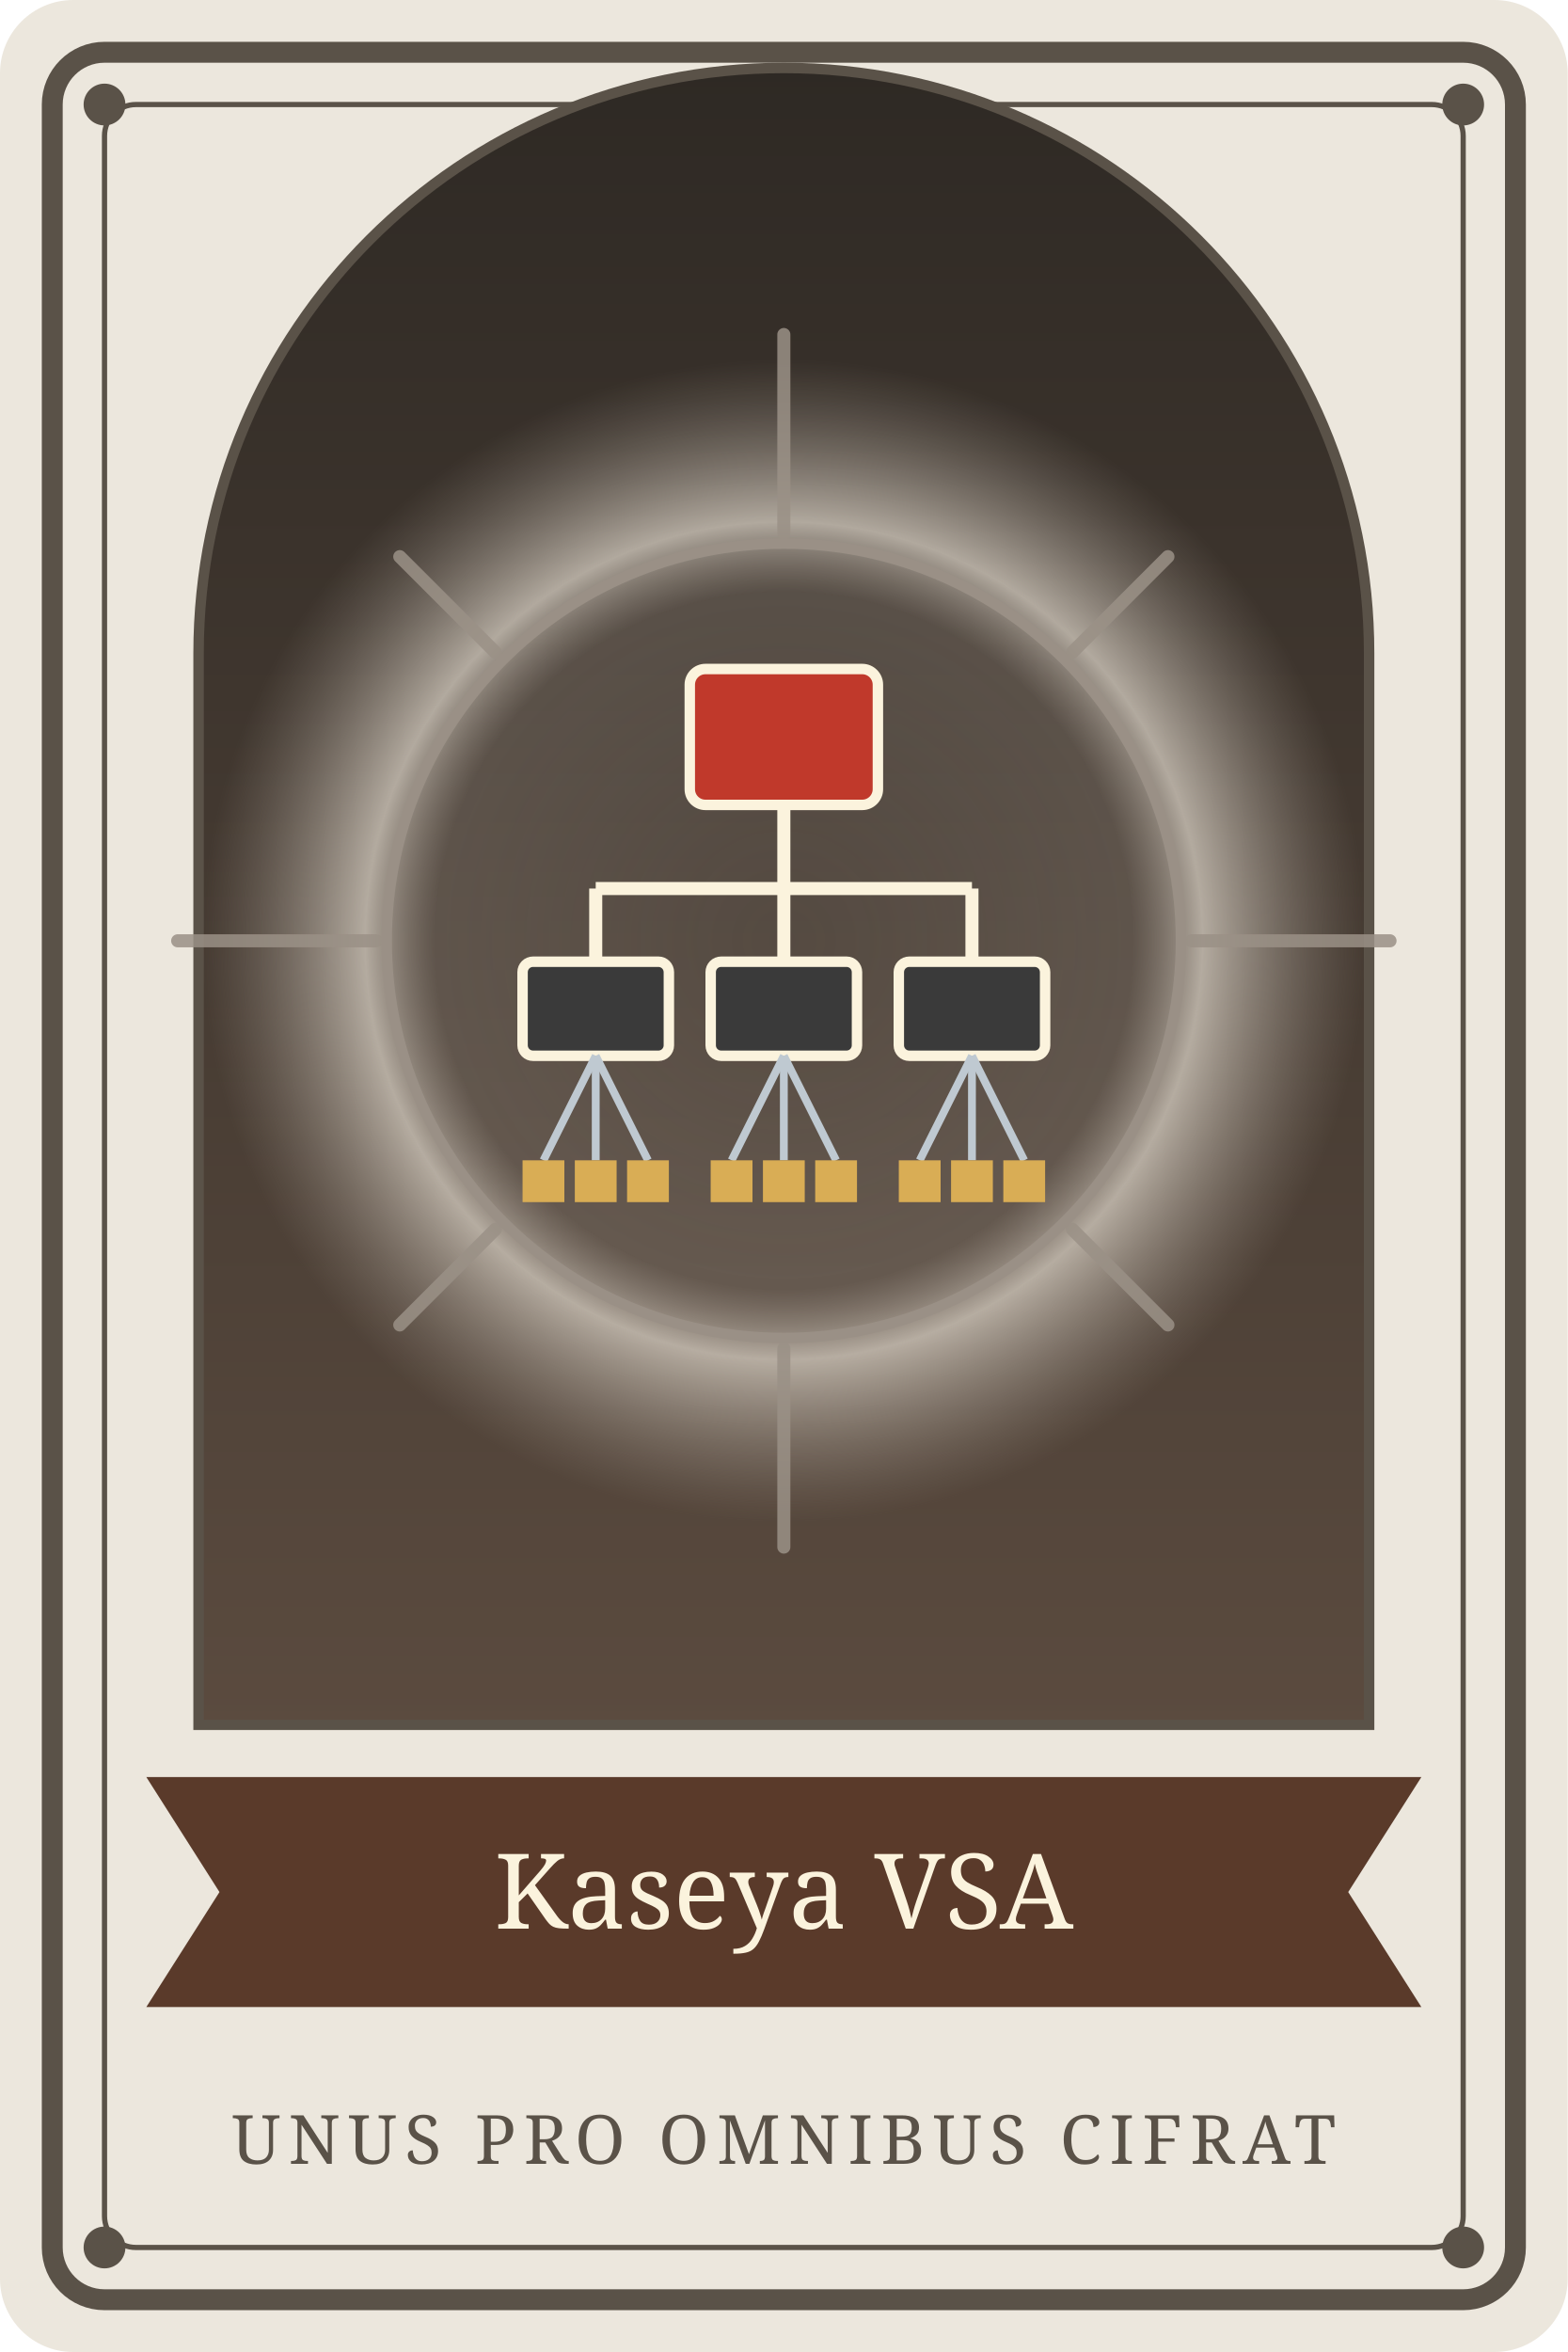
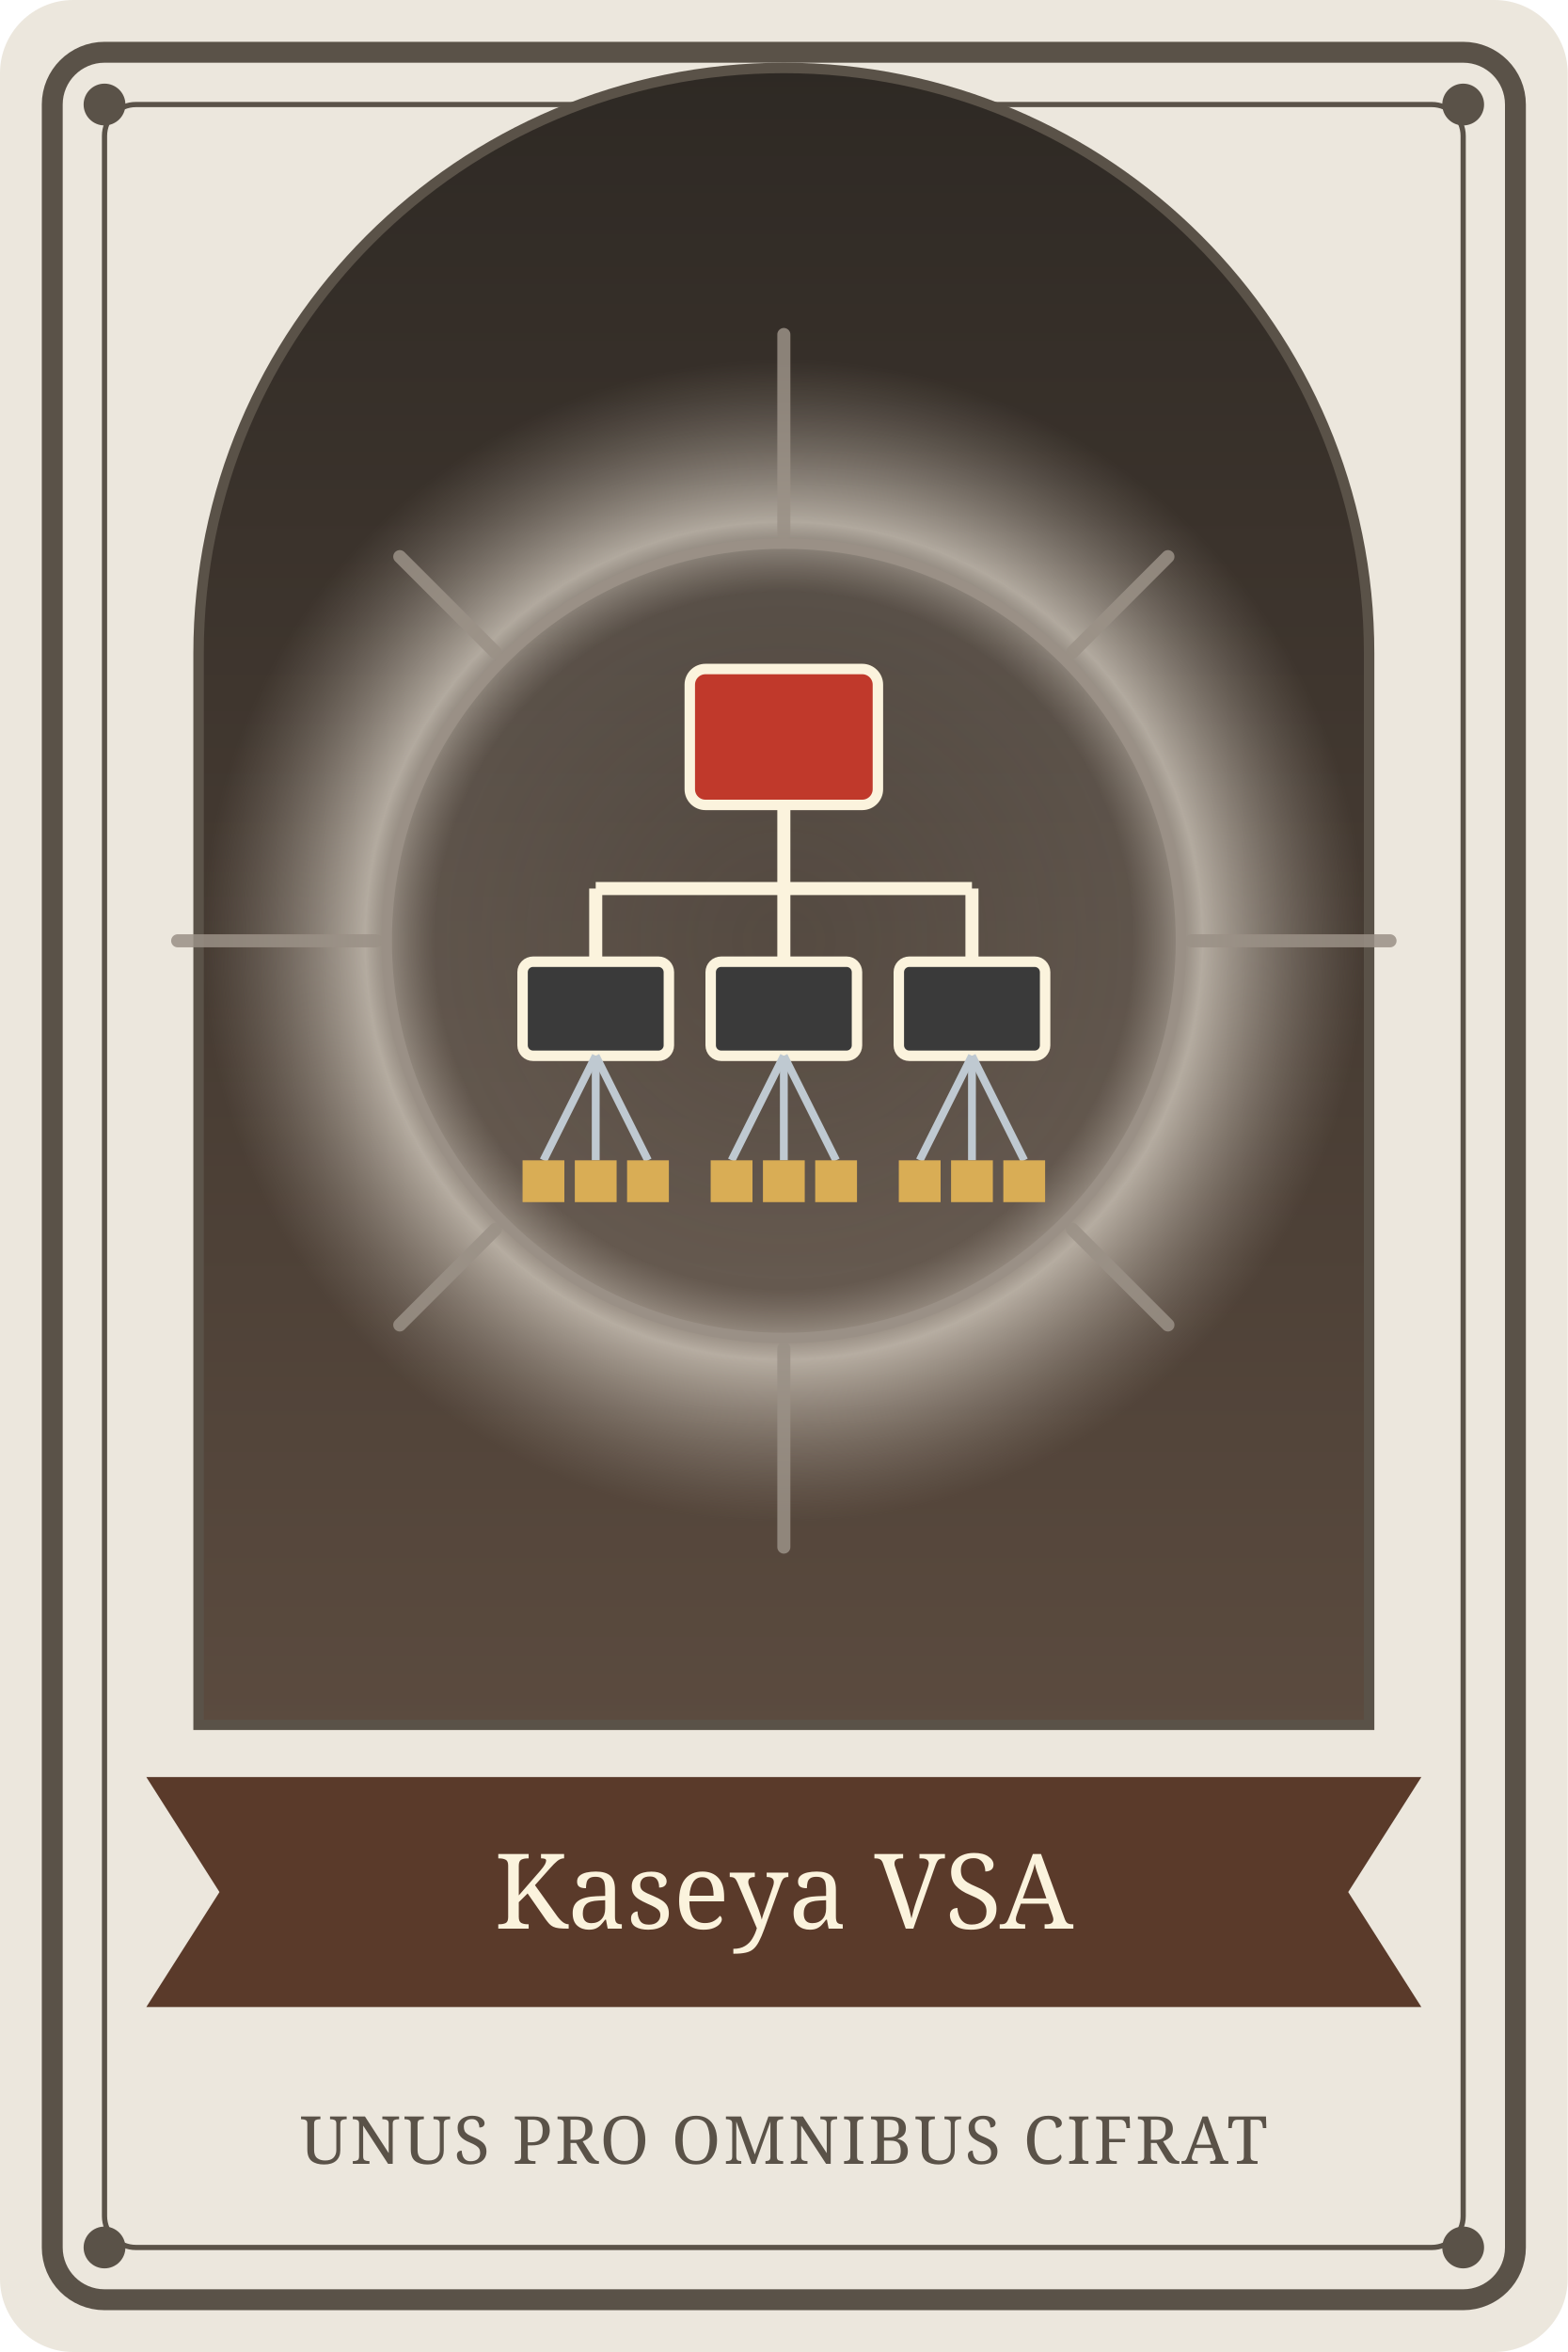
<svg xmlns="http://www.w3.org/2000/svg" viewBox="0 0 300 450" role="img" aria-label="Kaseya VSA">
  <defs>
    <radialGradient id="s-f-kaseya-vsa-revil-halo">
      <stop offset="0%" stop-color="#9a9086" stop-opacity="0.18" />
      <stop offset="60%" stop-color="#9a9086" stop-opacity="0.3" />
      <stop offset="72%" stop-color="#d8d0c4" stop-opacity="0.75" />
      <stop offset="100%" stop-color="#9a9086" stop-opacity="0" />
    </radialGradient>
    <linearGradient id="s-f-kaseya-vsa-revil-niche" x1="0" y1="0" x2="0" y2="1">
      <stop offset="0%" stop-color="#2e2924" />
      <stop offset="100%" stop-color="#5b4b3f" />
    </linearGradient>
  </defs>
  <rect width="300" height="450" rx="14" fill="#ece7dd" />
  <rect x="10" y="10" width="280" height="430" rx="10" fill="none" stroke="#5a5248" stroke-width="4" />
  <rect x="20" y="20" width="260" height="410" rx="6" fill="none" stroke="#5a5248" stroke-width="1" />
  <g fill="#5a5248">
    <circle cx="20" cy="20" r="4" />
    <circle cx="280" cy="20" r="4" />
    <circle cx="20" cy="430" r="4" />
    <circle cx="280" cy="430" r="4" />
  </g>
  <path d="M38 330 V125 A112 112 0 0 1 262 125 V330 Z" fill="url(#s-f-kaseya-vsa-revil-niche)" stroke="#5a5248" stroke-width="2" />
  <circle cx="150" cy="180" r="112" fill="url(#s-f-kaseya-vsa-revil-halo)" />
  <g stroke="#9a9086" stroke-width="2.5" stroke-linecap="round" opacity="0.85">
    <line x1="228.0" y1="180.0" x2="266.0" y2="180.0" />
    <line x1="205.2" y1="235.2" x2="223.5" y2="253.5" />
    <line x1="150.0" y1="258.0" x2="150.0" y2="296.0" />
    <line x1="94.8" y1="235.2" x2="76.5" y2="253.5" />
    <line x1="72.0" y1="180.0" x2="34.0" y2="180.0" />
    <line x1="94.8" y1="124.8" x2="76.5" y2="106.5" />
    <line x1="150.0" y1="102.0" x2="150.0" y2="64.0" />
    <line x1="205.2" y1="124.8" x2="223.5" y2="106.5" />
  </g>
  <circle cx="150" cy="180" r="76" fill="none" stroke="#9a9086" stroke-width="2" />
  <g>
    <rect x="132" y="128" width="36" height="26" rx="3" fill="#c0392b" stroke="#fbf3dd" stroke-width="2" />
    <g stroke="#fbf3dd" stroke-width="2.5">
      <line x1="150" y1="154" x2="150" y2="170" />
      <line x1="114" y1="170" x2="186" y2="170" />
      <line x1="114" y1="170" x2="114" y2="184" />
      <line x1="150" y1="170" x2="150" y2="184" />
      <line x1="186" y1="170" x2="186" y2="184" />
    </g>
    <g fill="#3a3a3a" stroke="#fbf3dd" stroke-width="2">
      <rect x="100" y="184" width="28" height="18" rx="2" />
      <rect x="136" y="184" width="28" height="18" rx="2" />
      <rect x="172" y="184" width="28" height="18" rx="2" />
    </g>
    <g stroke="#bfc9d1" stroke-width="1.5">
      <line x1="114" y1="202" x2="104" y2="222" />
      <line x1="114" y1="202" x2="114" y2="222" />
      <line x1="114" y1="202" x2="124" y2="222" />
      <line x1="150" y1="202" x2="140" y2="222" />
      <line x1="150" y1="202" x2="150" y2="222" />
      <line x1="150" y1="202" x2="160" y2="222" />
      <line x1="186" y1="202" x2="176" y2="222" />
      <line x1="186" y1="202" x2="186" y2="222" />
      <line x1="186" y1="202" x2="196" y2="222" />
    </g>
    <g fill="#d9ad55">
      <rect x="100" y="222" width="8" height="8" />
      <rect x="110" y="222" width="8" height="8" />
      <rect x="120" y="222" width="8" height="8" />
      <rect x="136" y="222" width="8" height="8" />
      <rect x="146" y="222" width="8" height="8" />
      <rect x="156" y="222" width="8" height="8" />
      <rect x="172" y="222" width="8" height="8" />
      <rect x="182" y="222" width="8" height="8" />
      <rect x="192" y="222" width="8" height="8" />
    </g>
  </g>
  <path d="M28 340 h244 l-14 22 l14 22 h-244 l14 -22 z" fill="#5a3a2a" />
  <text x="150" y="369" text-anchor="middle" font-family="'EB Garamond', Georgia, serif" font-size="20" fill="#fbf3dd">Kaseya VSA</text>
-   <text x="150" y="414" text-anchor="middle" font-family="'EB Garamond', Georgia, serif" font-size="13" letter-spacing="1.5" fill="#5a5248">UNUS PRO OMNIBUS CIFRAT</text>
+   <text x="150" y="414" text-anchor="middle" font-family="'EB Garamond', Georgia, serif" font-size="12.7" letter-spacing="0.5" fill="#5a5248">UNUS PRO OMNIBUS CIFRAT</text>
</svg>
